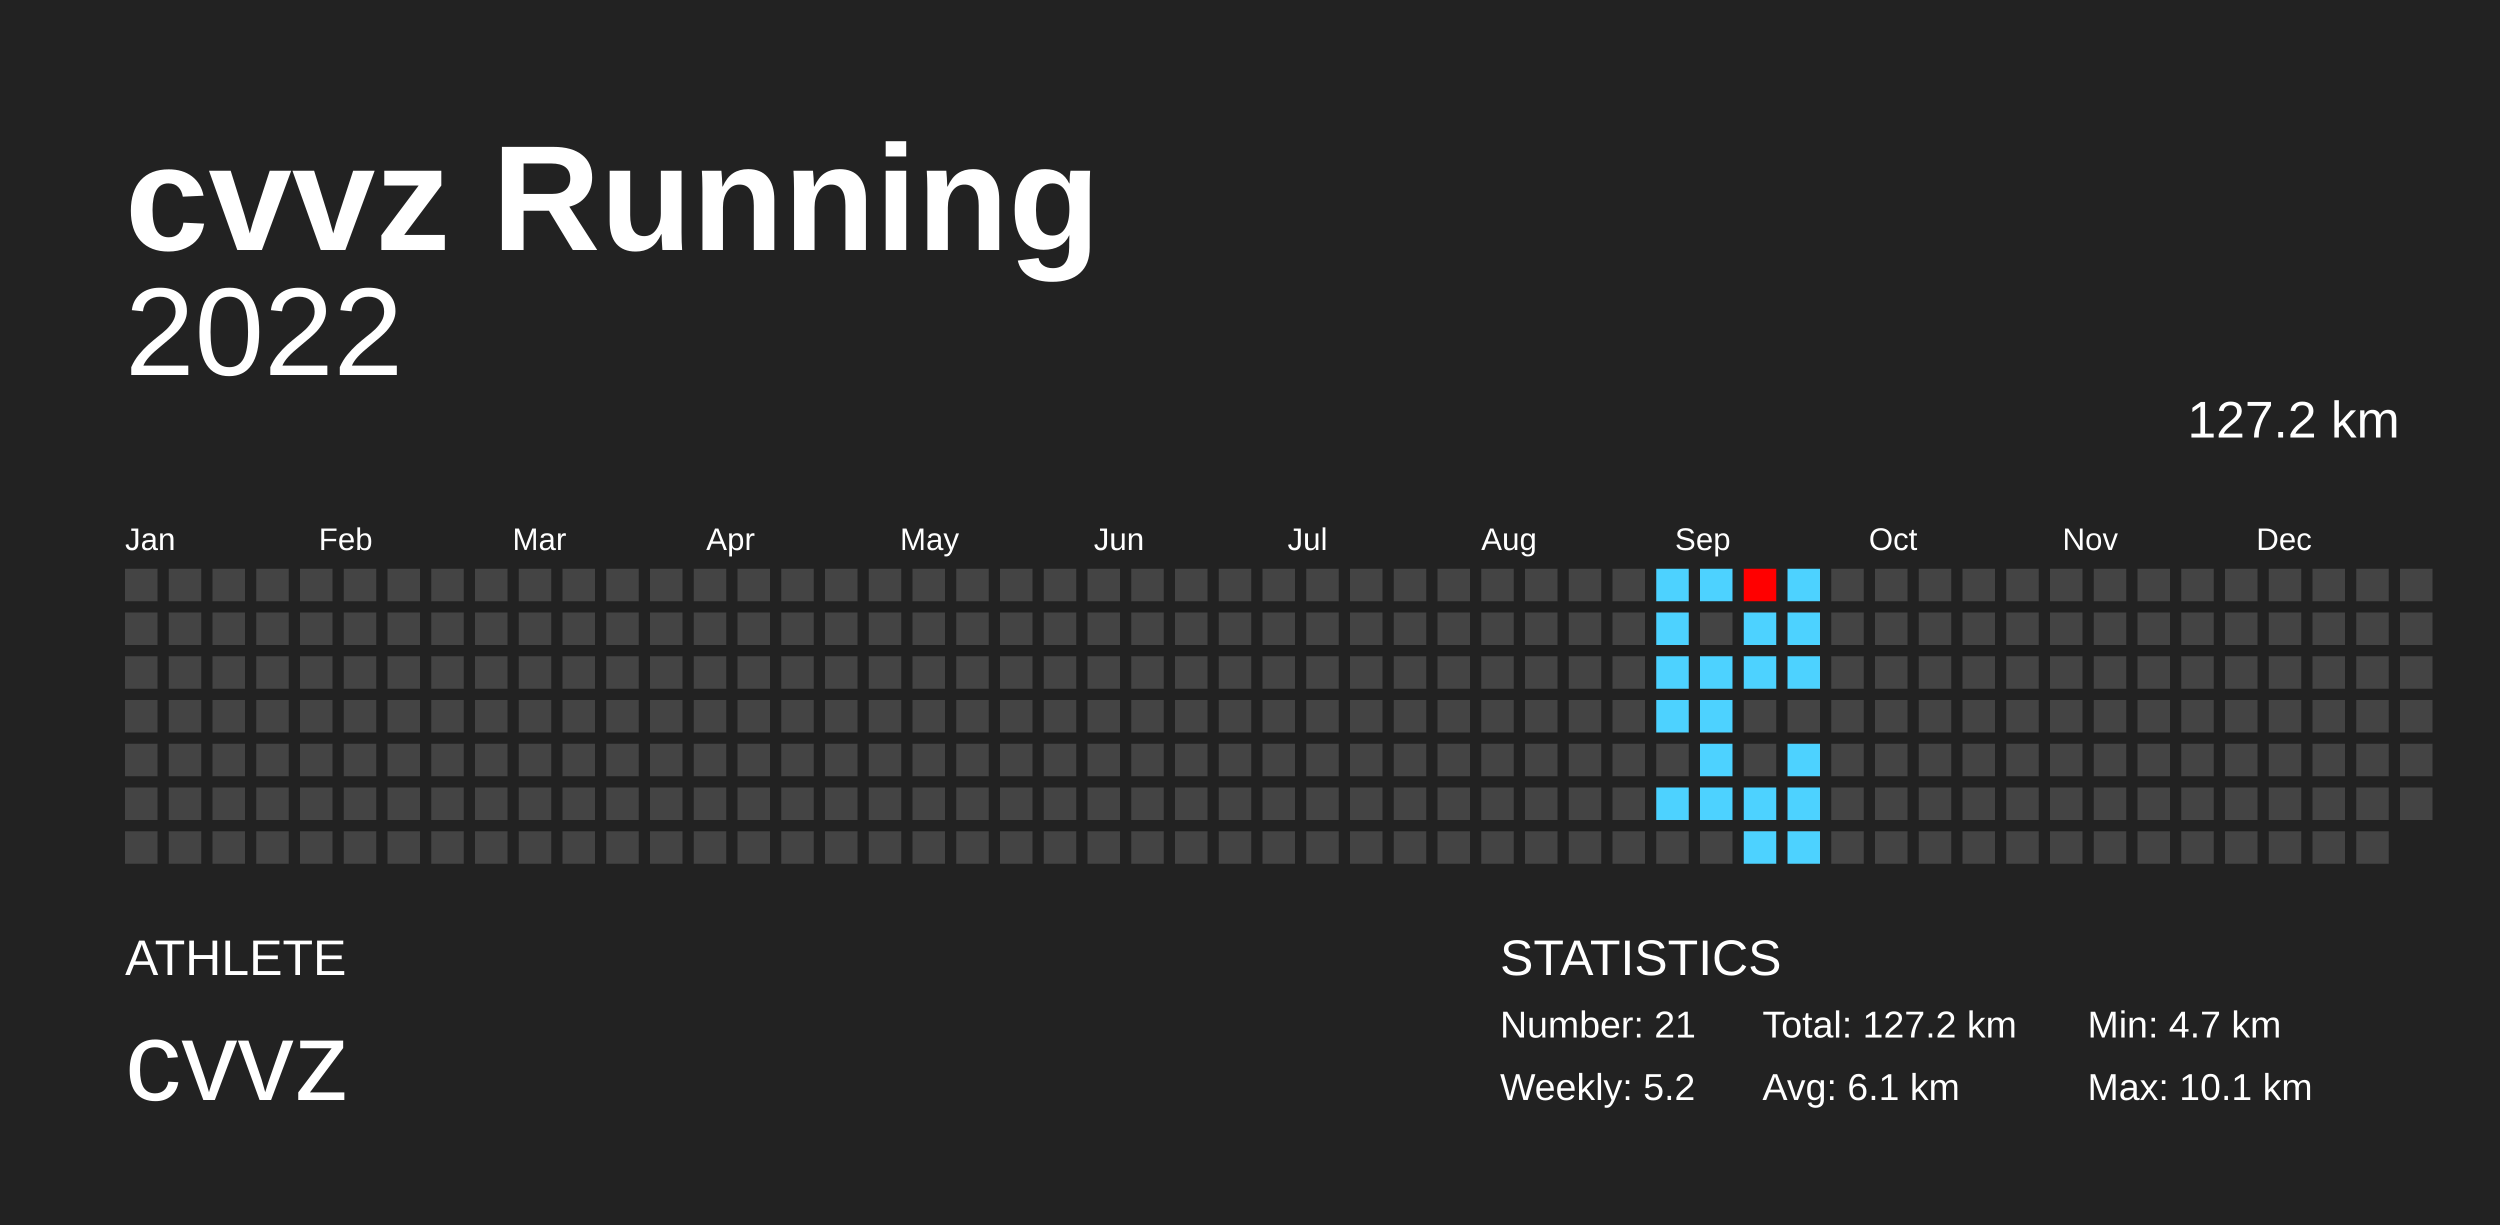
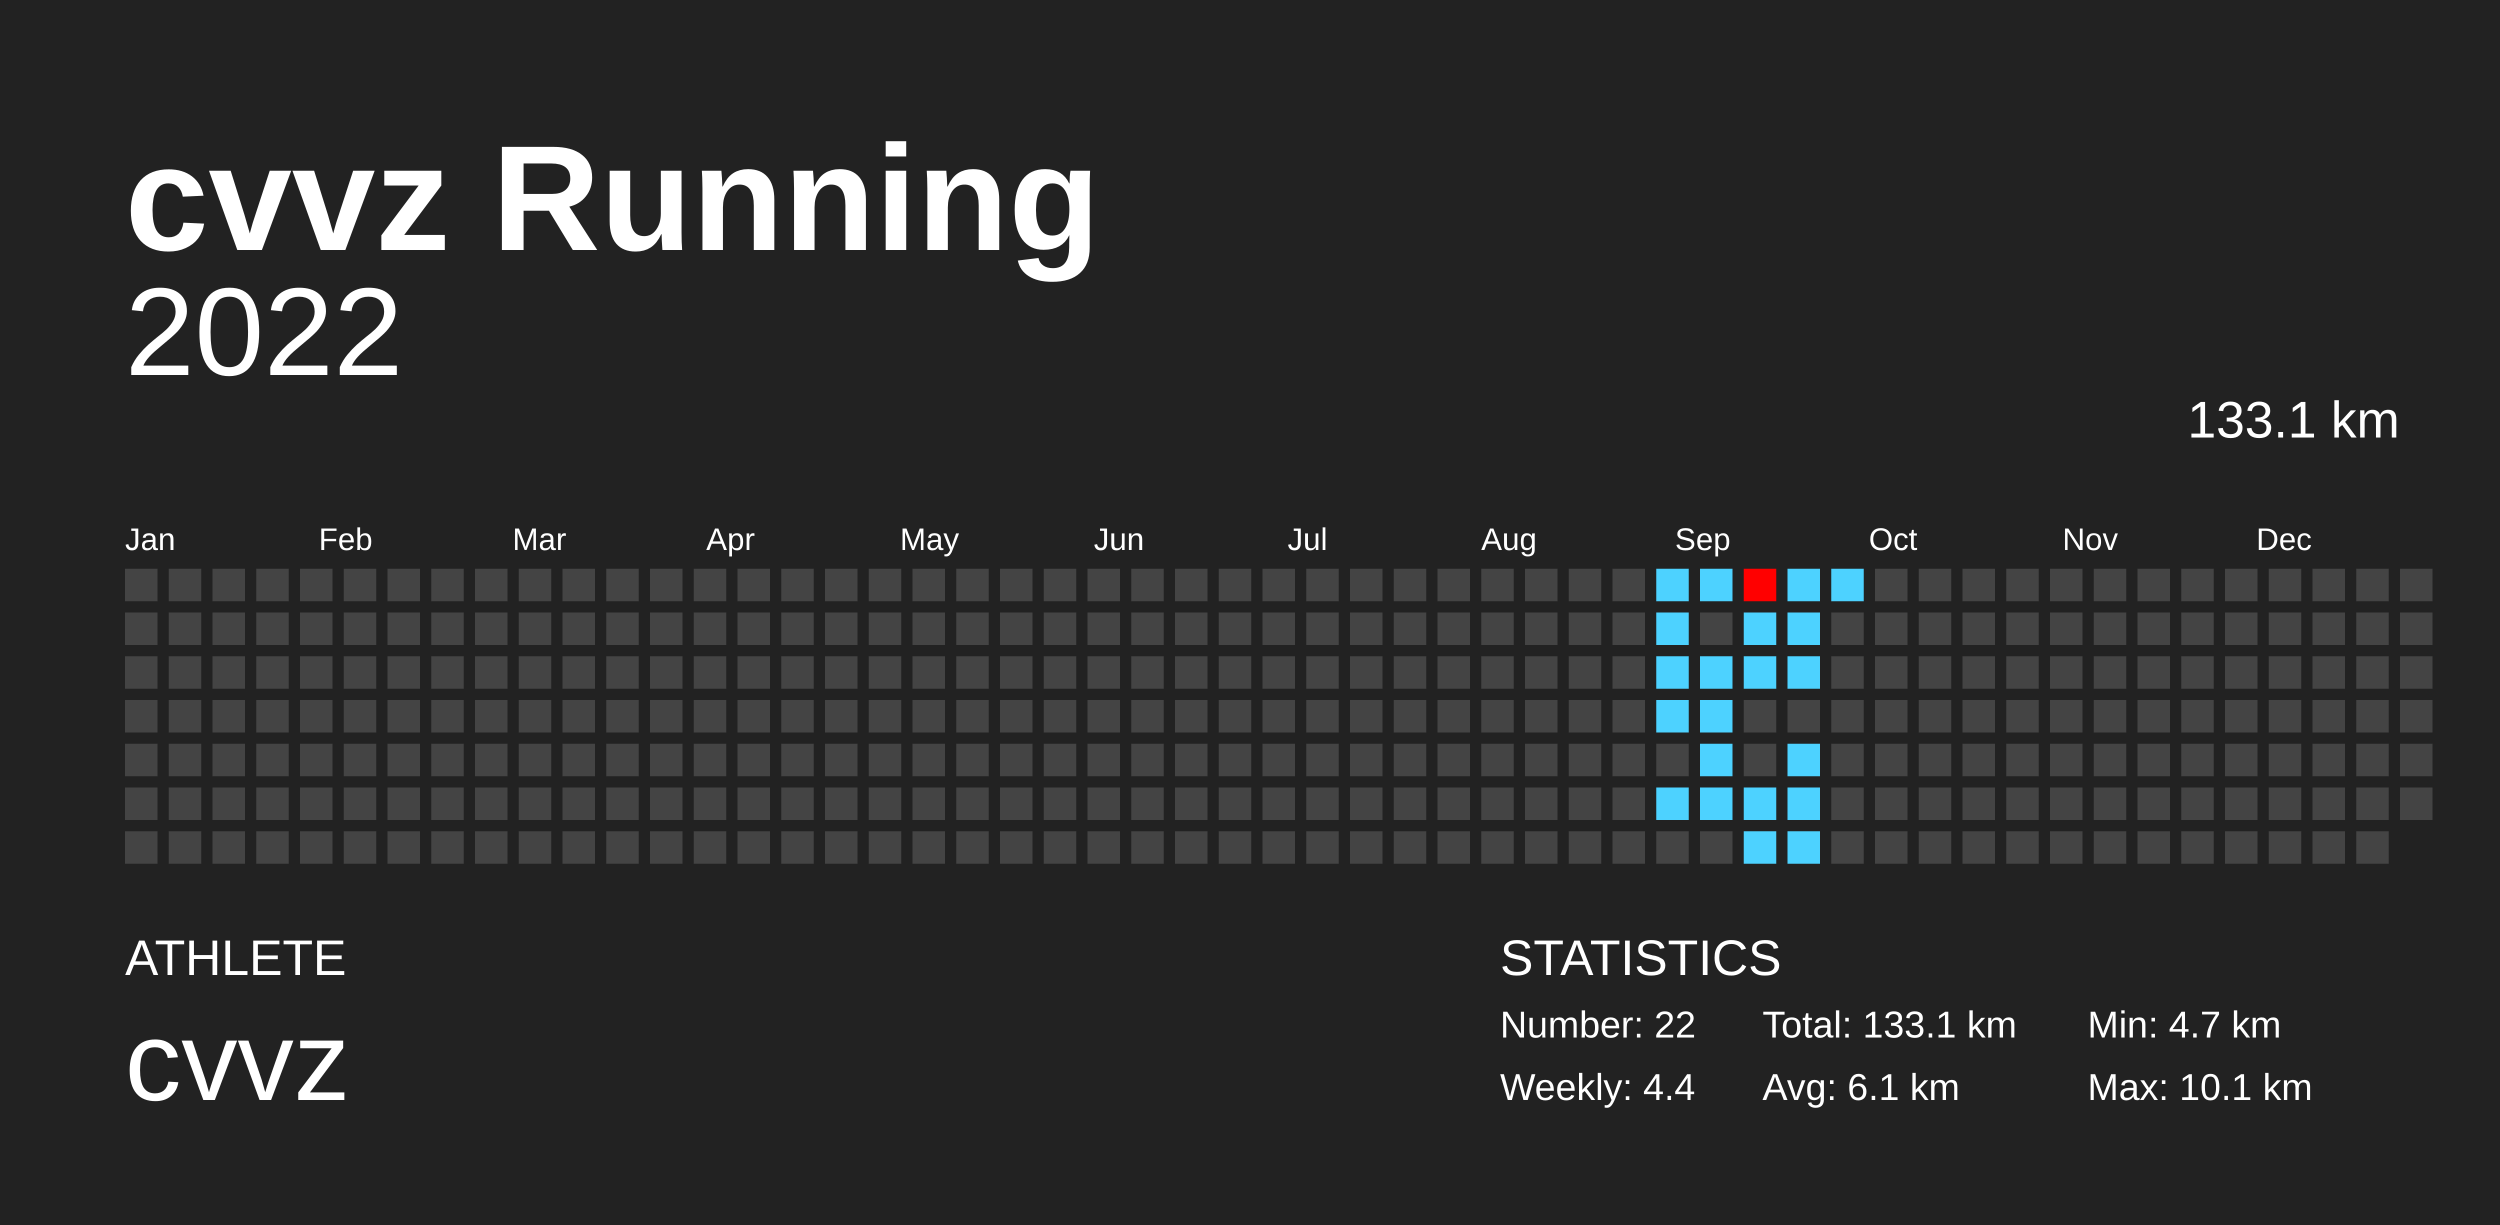
<svg xmlns="http://www.w3.org/2000/svg" baseProfile="full" height="98mm" version="1.1" viewBox="0,0,200,98" width="200mm">
  <defs />
  <rect fill="#222222" height="98" width="200" x="0" y="0" />
  <text fill="#FFFFFF" style="font-size:12px; font-family:Arial; font-weight:bold;" x="10" y="20">cvvz Running</text>
  <text fill="#FFFFFF" style="font-size:4px; font-family:Arial" x="10" y="78">ATHLETE</text>
  <text fill="#FFFFFF" style="font-size:9px; font-family:Arial" x="10" y="88">cvvz</text>
  <text fill="#FFFFFF" style="font-size:4px; font-family:Arial" x="120" y="78">STATISTICS</text>
-   <text fill="#FFFFFF" style="font-size:3px; font-family:Arial" x="120" y="83">Number: 21</text>
-   <text fill="#FFFFFF" style="font-size:3px; font-family:Arial" x="120" y="88">Weekly: 5.2</text>
-   <text fill="#FFFFFF" style="font-size:3px; font-family:Arial" x="141" y="83">Total: 127.2 km</text>
+   <text fill="#FFFFFF" style="font-size:3px; font-family:Arial" x="120" y="83">Number: 22</text>
+   <text fill="#FFFFFF" style="font-size:3px; font-family:Arial" x="120" y="88">Weekly: 4.4</text>
+   <text fill="#FFFFFF" style="font-size:3px; font-family:Arial" x="141" y="83">Total: 133.1 km</text>
  <text fill="#FFFFFF" style="font-size:3px; font-family:Arial" x="141" y="88">Avg: 6.1 km</text>
  <text fill="#FFFFFF" style="font-size:3px; font-family:Arial" x="167" y="83">Min: 4.7 km</text>
  <text fill="#FFFFFF" style="font-size:3px; font-family:Arial" x="167" y="88">Max: 10.1 km</text>
  <text alignment-baseline="hanging" fill="#FFFFFF" style="font-size:10.0px; font-family:Arial;" x="10" y="30">2022</text>
-   <text alignment-baseline="hanging" fill="#FFFFFF" style="font-size:4.125px; font-family:Arial;" x="175" y="35">127.2 km</text>
+   <text alignment-baseline="hanging" fill="#FFFFFF" style="font-size:4.125px; font-family:Arial;" x="175" y="35">133.1 km</text>
  <text fill="#FFFFFF" style="font-size:2.5px; font-family:Arial" x="10.0" y="44">Jan</text>
  <text fill="#FFFFFF" style="font-size:2.5px; font-family:Arial" x="25.5" y="44">Feb</text>
  <text fill="#FFFFFF" style="font-size:2.5px; font-family:Arial" x="41.0" y="44">Mar</text>
  <text fill="#FFFFFF" style="font-size:2.5px; font-family:Arial" x="56.5" y="44">Apr</text>
  <text fill="#FFFFFF" style="font-size:2.5px; font-family:Arial" x="72.0" y="44">May</text>
  <text fill="#FFFFFF" style="font-size:2.5px; font-family:Arial" x="87.5" y="44">Jun</text>
  <text fill="#FFFFFF" style="font-size:2.5px; font-family:Arial" x="103.0" y="44">Jul</text>
  <text fill="#FFFFFF" style="font-size:2.5px; font-family:Arial" x="118.5" y="44">Aug</text>
  <text fill="#FFFFFF" style="font-size:2.5px; font-family:Arial" x="134.0" y="44">Sep</text>
  <text fill="#FFFFFF" style="font-size:2.5px; font-family:Arial" x="149.5" y="44">Oct</text>
  <text fill="#FFFFFF" style="font-size:2.5px; font-family:Arial" x="165.0" y="44">Nov</text>
  <text fill="#FFFFFF" style="font-size:2.5px; font-family:Arial" x="180.5" y="44">Dec</text>
  <rect fill="#444444" height="2.6" width="2.6" x="10.0" y="45.5" />
  <rect fill="#444444" height="2.6" width="2.6" x="10.0" y="49.0" />
  <rect fill="#444444" height="2.6" width="2.6" x="10.0" y="52.5" />
  <rect fill="#444444" height="2.6" width="2.6" x="10.0" y="56.0" />
  <rect fill="#444444" height="2.6" width="2.6" x="10.0" y="59.5" />
  <rect fill="#444444" height="2.6" width="2.6" x="10.0" y="63.0" />
  <rect fill="#444444" height="2.6" width="2.6" x="10.0" y="66.5" />
  <rect fill="#444444" height="2.6" width="2.6" x="13.5" y="45.5" />
  <rect fill="#444444" height="2.6" width="2.6" x="13.5" y="49.0" />
  <rect fill="#444444" height="2.6" width="2.6" x="13.5" y="52.5" />
  <rect fill="#444444" height="2.6" width="2.6" x="13.5" y="56.0" />
  <rect fill="#444444" height="2.6" width="2.6" x="13.5" y="59.5" />
  <rect fill="#444444" height="2.6" width="2.6" x="13.5" y="63.0" />
  <rect fill="#444444" height="2.6" width="2.6" x="13.5" y="66.5" />
  <rect fill="#444444" height="2.6" width="2.6" x="17.0" y="45.5" />
  <rect fill="#444444" height="2.6" width="2.6" x="17.0" y="49.0" />
  <rect fill="#444444" height="2.6" width="2.6" x="17.0" y="52.5" />
  <rect fill="#444444" height="2.6" width="2.6" x="17.0" y="56.0" />
  <rect fill="#444444" height="2.6" width="2.6" x="17.0" y="59.5" />
  <rect fill="#444444" height="2.6" width="2.6" x="17.0" y="63.0" />
  <rect fill="#444444" height="2.6" width="2.6" x="17.0" y="66.5" />
  <rect fill="#444444" height="2.6" width="2.6" x="20.5" y="45.5" />
  <rect fill="#444444" height="2.6" width="2.6" x="20.5" y="49.0" />
  <rect fill="#444444" height="2.6" width="2.6" x="20.5" y="52.5" />
  <rect fill="#444444" height="2.6" width="2.6" x="20.5" y="56.0" />
  <rect fill="#444444" height="2.6" width="2.6" x="20.5" y="59.5" />
  <rect fill="#444444" height="2.6" width="2.6" x="20.5" y="63.0" />
  <rect fill="#444444" height="2.6" width="2.6" x="20.5" y="66.5" />
  <rect fill="#444444" height="2.6" width="2.6" x="24.0" y="45.5" />
  <rect fill="#444444" height="2.6" width="2.6" x="24.0" y="49.0" />
  <rect fill="#444444" height="2.6" width="2.6" x="24.0" y="52.5" />
  <rect fill="#444444" height="2.6" width="2.6" x="24.0" y="56.0" />
  <rect fill="#444444" height="2.6" width="2.6" x="24.0" y="59.5" />
  <rect fill="#444444" height="2.6" width="2.6" x="24.0" y="63.0" />
  <rect fill="#444444" height="2.6" width="2.6" x="24.0" y="66.5" />
  <rect fill="#444444" height="2.6" width="2.6" x="27.5" y="45.5" />
  <rect fill="#444444" height="2.6" width="2.6" x="27.5" y="49.0" />
  <rect fill="#444444" height="2.6" width="2.6" x="27.5" y="52.5" />
  <rect fill="#444444" height="2.6" width="2.6" x="27.5" y="56.0" />
  <rect fill="#444444" height="2.6" width="2.6" x="27.5" y="59.5" />
  <rect fill="#444444" height="2.6" width="2.6" x="27.5" y="63.0" />
  <rect fill="#444444" height="2.6" width="2.6" x="27.5" y="66.5" />
  <rect fill="#444444" height="2.6" width="2.6" x="31.0" y="45.5" />
  <rect fill="#444444" height="2.6" width="2.6" x="31.0" y="49.0" />
  <rect fill="#444444" height="2.6" width="2.6" x="31.0" y="52.5" />
  <rect fill="#444444" height="2.6" width="2.6" x="31.0" y="56.0" />
  <rect fill="#444444" height="2.6" width="2.6" x="31.0" y="59.5" />
  <rect fill="#444444" height="2.6" width="2.6" x="31.0" y="63.0" />
  <rect fill="#444444" height="2.6" width="2.6" x="31.0" y="66.5" />
  <rect fill="#444444" height="2.6" width="2.6" x="34.5" y="45.5" />
  <rect fill="#444444" height="2.6" width="2.6" x="34.5" y="49.0" />
  <rect fill="#444444" height="2.6" width="2.6" x="34.5" y="52.5" />
  <rect fill="#444444" height="2.6" width="2.6" x="34.5" y="56.0" />
  <rect fill="#444444" height="2.6" width="2.6" x="34.5" y="59.5" />
  <rect fill="#444444" height="2.6" width="2.6" x="34.5" y="63.0" />
  <rect fill="#444444" height="2.6" width="2.6" x="34.5" y="66.5" />
  <rect fill="#444444" height="2.6" width="2.6" x="38.0" y="45.5" />
  <rect fill="#444444" height="2.6" width="2.6" x="38.0" y="49.0" />
  <rect fill="#444444" height="2.6" width="2.6" x="38.0" y="52.5" />
  <rect fill="#444444" height="2.6" width="2.6" x="38.0" y="56.0" />
  <rect fill="#444444" height="2.6" width="2.6" x="38.0" y="59.5" />
  <rect fill="#444444" height="2.6" width="2.6" x="38.0" y="63.0" />
  <rect fill="#444444" height="2.6" width="2.6" x="38.0" y="66.5" />
  <rect fill="#444444" height="2.6" width="2.6" x="41.5" y="45.5" />
  <rect fill="#444444" height="2.6" width="2.6" x="41.5" y="49.0" />
  <rect fill="#444444" height="2.6" width="2.6" x="41.5" y="52.5" />
  <rect fill="#444444" height="2.6" width="2.6" x="41.5" y="56.0" />
  <rect fill="#444444" height="2.6" width="2.6" x="41.5" y="59.5" />
  <rect fill="#444444" height="2.6" width="2.6" x="41.5" y="63.0" />
  <rect fill="#444444" height="2.6" width="2.6" x="41.5" y="66.5" />
  <rect fill="#444444" height="2.6" width="2.6" x="45.0" y="45.5" />
  <rect fill="#444444" height="2.6" width="2.6" x="45.0" y="49.0" />
  <rect fill="#444444" height="2.6" width="2.6" x="45.0" y="52.5" />
  <rect fill="#444444" height="2.6" width="2.6" x="45.0" y="56.0" />
  <rect fill="#444444" height="2.6" width="2.6" x="45.0" y="59.5" />
  <rect fill="#444444" height="2.6" width="2.6" x="45.0" y="63.0" />
  <rect fill="#444444" height="2.6" width="2.6" x="45.0" y="66.5" />
  <rect fill="#444444" height="2.6" width="2.6" x="48.5" y="45.5" />
  <rect fill="#444444" height="2.6" width="2.6" x="48.5" y="49.0" />
  <rect fill="#444444" height="2.6" width="2.6" x="48.5" y="52.5" />
  <rect fill="#444444" height="2.6" width="2.6" x="48.5" y="56.0" />
  <rect fill="#444444" height="2.6" width="2.6" x="48.5" y="59.5" />
  <rect fill="#444444" height="2.6" width="2.6" x="48.5" y="63.0" />
  <rect fill="#444444" height="2.6" width="2.6" x="48.5" y="66.5" />
  <rect fill="#444444" height="2.6" width="2.6" x="52.0" y="45.5" />
  <rect fill="#444444" height="2.6" width="2.6" x="52.0" y="49.0" />
  <rect fill="#444444" height="2.6" width="2.6" x="52.0" y="52.5" />
  <rect fill="#444444" height="2.6" width="2.6" x="52.0" y="56.0" />
  <rect fill="#444444" height="2.6" width="2.6" x="52.0" y="59.5" />
  <rect fill="#444444" height="2.6" width="2.6" x="52.0" y="63.0" />
  <rect fill="#444444" height="2.6" width="2.6" x="52.0" y="66.5" />
  <rect fill="#444444" height="2.6" width="2.6" x="55.5" y="45.5" />
  <rect fill="#444444" height="2.6" width="2.6" x="55.5" y="49.0" />
  <rect fill="#444444" height="2.6" width="2.6" x="55.5" y="52.5" />
  <rect fill="#444444" height="2.6" width="2.6" x="55.5" y="56.0" />
  <rect fill="#444444" height="2.6" width="2.6" x="55.5" y="59.5" />
  <rect fill="#444444" height="2.6" width="2.6" x="55.5" y="63.0" />
  <rect fill="#444444" height="2.6" width="2.6" x="55.5" y="66.5" />
  <rect fill="#444444" height="2.6" width="2.6" x="59.0" y="45.5" />
  <rect fill="#444444" height="2.6" width="2.6" x="59.0" y="49.0" />
  <rect fill="#444444" height="2.6" width="2.6" x="59.0" y="52.5" />
  <rect fill="#444444" height="2.6" width="2.6" x="59.0" y="56.0" />
  <rect fill="#444444" height="2.6" width="2.6" x="59.0" y="59.5" />
  <rect fill="#444444" height="2.6" width="2.6" x="59.0" y="63.0" />
  <rect fill="#444444" height="2.6" width="2.6" x="59.0" y="66.5" />
  <rect fill="#444444" height="2.6" width="2.6" x="62.5" y="45.5" />
  <rect fill="#444444" height="2.6" width="2.6" x="62.5" y="49.0" />
  <rect fill="#444444" height="2.6" width="2.6" x="62.5" y="52.5" />
  <rect fill="#444444" height="2.6" width="2.6" x="62.5" y="56.0" />
  <rect fill="#444444" height="2.6" width="2.6" x="62.5" y="59.5" />
  <rect fill="#444444" height="2.6" width="2.6" x="62.5" y="63.0" />
  <rect fill="#444444" height="2.6" width="2.6" x="62.5" y="66.5" />
  <rect fill="#444444" height="2.6" width="2.6" x="66.0" y="45.5" />
  <rect fill="#444444" height="2.6" width="2.6" x="66.0" y="49.0" />
  <rect fill="#444444" height="2.6" width="2.6" x="66.0" y="52.5" />
  <rect fill="#444444" height="2.6" width="2.6" x="66.0" y="56.0" />
  <rect fill="#444444" height="2.6" width="2.6" x="66.0" y="59.5" />
  <rect fill="#444444" height="2.6" width="2.6" x="66.0" y="63.0" />
  <rect fill="#444444" height="2.6" width="2.6" x="66.0" y="66.5" />
  <rect fill="#444444" height="2.6" width="2.6" x="69.5" y="45.5" />
  <rect fill="#444444" height="2.6" width="2.6" x="69.5" y="49.0" />
  <rect fill="#444444" height="2.6" width="2.6" x="69.5" y="52.5" />
  <rect fill="#444444" height="2.6" width="2.6" x="69.5" y="56.0" />
  <rect fill="#444444" height="2.6" width="2.6" x="69.5" y="59.5" />
  <rect fill="#444444" height="2.6" width="2.6" x="69.5" y="63.0" />
  <rect fill="#444444" height="2.6" width="2.6" x="69.5" y="66.5" />
  <rect fill="#444444" height="2.6" width="2.6" x="73.0" y="45.5" />
  <rect fill="#444444" height="2.6" width="2.6" x="73.0" y="49.0" />
  <rect fill="#444444" height="2.6" width="2.6" x="73.0" y="52.5" />
  <rect fill="#444444" height="2.6" width="2.6" x="73.0" y="56.0" />
  <rect fill="#444444" height="2.6" width="2.6" x="73.0" y="59.5" />
  <rect fill="#444444" height="2.6" width="2.6" x="73.0" y="63.0" />
  <rect fill="#444444" height="2.6" width="2.6" x="73.0" y="66.5" />
  <rect fill="#444444" height="2.6" width="2.6" x="76.5" y="45.5" />
  <rect fill="#444444" height="2.6" width="2.6" x="76.5" y="49.0" />
  <rect fill="#444444" height="2.6" width="2.6" x="76.5" y="52.5" />
  <rect fill="#444444" height="2.6" width="2.6" x="76.5" y="56.0" />
  <rect fill="#444444" height="2.6" width="2.6" x="76.5" y="59.5" />
  <rect fill="#444444" height="2.6" width="2.6" x="76.5" y="63.0" />
  <rect fill="#444444" height="2.6" width="2.6" x="76.5" y="66.5" />
  <rect fill="#444444" height="2.6" width="2.6" x="80.0" y="45.5" />
  <rect fill="#444444" height="2.6" width="2.6" x="80.0" y="49.0" />
  <rect fill="#444444" height="2.6" width="2.6" x="80.0" y="52.5" />
  <rect fill="#444444" height="2.6" width="2.6" x="80.0" y="56.0" />
  <rect fill="#444444" height="2.6" width="2.6" x="80.0" y="59.5" />
  <rect fill="#444444" height="2.6" width="2.6" x="80.0" y="63.0" />
  <rect fill="#444444" height="2.6" width="2.6" x="80.0" y="66.5" />
  <rect fill="#444444" height="2.6" width="2.6" x="83.5" y="45.5" />
  <rect fill="#444444" height="2.6" width="2.6" x="83.5" y="49.0" />
  <rect fill="#444444" height="2.6" width="2.6" x="83.5" y="52.5" />
  <rect fill="#444444" height="2.6" width="2.6" x="83.5" y="56.0" />
  <rect fill="#444444" height="2.6" width="2.6" x="83.5" y="59.5" />
  <rect fill="#444444" height="2.6" width="2.6" x="83.5" y="63.0" />
  <rect fill="#444444" height="2.6" width="2.6" x="83.5" y="66.5" />
  <rect fill="#444444" height="2.6" width="2.6" x="87.0" y="45.5" />
  <rect fill="#444444" height="2.6" width="2.6" x="87.0" y="49.0" />
  <rect fill="#444444" height="2.6" width="2.6" x="87.0" y="52.5" />
  <rect fill="#444444" height="2.6" width="2.6" x="87.0" y="56.0" />
  <rect fill="#444444" height="2.6" width="2.6" x="87.0" y="59.5" />
  <rect fill="#444444" height="2.6" width="2.6" x="87.0" y="63.0" />
  <rect fill="#444444" height="2.6" width="2.6" x="87.0" y="66.5" />
  <rect fill="#444444" height="2.6" width="2.6" x="90.5" y="45.5" />
  <rect fill="#444444" height="2.6" width="2.6" x="90.5" y="49.0" />
  <rect fill="#444444" height="2.6" width="2.6" x="90.5" y="52.5" />
  <rect fill="#444444" height="2.6" width="2.6" x="90.5" y="56.0" />
  <rect fill="#444444" height="2.6" width="2.6" x="90.5" y="59.5" />
  <rect fill="#444444" height="2.6" width="2.6" x="90.5" y="63.0" />
  <rect fill="#444444" height="2.6" width="2.6" x="90.5" y="66.5" />
  <rect fill="#444444" height="2.6" width="2.6" x="94.0" y="45.5" />
  <rect fill="#444444" height="2.6" width="2.6" x="94.0" y="49.0" />
  <rect fill="#444444" height="2.6" width="2.6" x="94.0" y="52.5" />
  <rect fill="#444444" height="2.6" width="2.6" x="94.0" y="56.0" />
  <rect fill="#444444" height="2.6" width="2.6" x="94.0" y="59.5" />
  <rect fill="#444444" height="2.6" width="2.6" x="94.0" y="63.0" />
  <rect fill="#444444" height="2.6" width="2.6" x="94.0" y="66.5" />
  <rect fill="#444444" height="2.6" width="2.6" x="97.5" y="45.5" />
  <rect fill="#444444" height="2.6" width="2.6" x="97.5" y="49.0" />
  <rect fill="#444444" height="2.6" width="2.6" x="97.5" y="52.5" />
  <rect fill="#444444" height="2.6" width="2.6" x="97.5" y="56.0" />
  <rect fill="#444444" height="2.6" width="2.6" x="97.5" y="59.5" />
  <rect fill="#444444" height="2.6" width="2.6" x="97.5" y="63.0" />
  <rect fill="#444444" height="2.6" width="2.6" x="97.5" y="66.5" />
  <rect fill="#444444" height="2.6" width="2.6" x="101.0" y="45.5" />
  <rect fill="#444444" height="2.6" width="2.6" x="101.0" y="49.0" />
  <rect fill="#444444" height="2.6" width="2.6" x="101.0" y="52.5" />
  <rect fill="#444444" height="2.6" width="2.6" x="101.0" y="56.0" />
  <rect fill="#444444" height="2.6" width="2.6" x="101.0" y="59.5" />
  <rect fill="#444444" height="2.6" width="2.6" x="101.0" y="63.0" />
  <rect fill="#444444" height="2.6" width="2.6" x="101.0" y="66.5" />
  <rect fill="#444444" height="2.6" width="2.6" x="104.5" y="45.5" />
  <rect fill="#444444" height="2.6" width="2.6" x="104.5" y="49.0" />
  <rect fill="#444444" height="2.6" width="2.6" x="104.5" y="52.5" />
  <rect fill="#444444" height="2.6" width="2.6" x="104.5" y="56.0" />
  <rect fill="#444444" height="2.6" width="2.6" x="104.5" y="59.5" />
  <rect fill="#444444" height="2.6" width="2.6" x="104.5" y="63.0" />
  <rect fill="#444444" height="2.6" width="2.6" x="104.5" y="66.5" />
  <rect fill="#444444" height="2.6" width="2.6" x="108.0" y="45.5" />
  <rect fill="#444444" height="2.6" width="2.6" x="108.0" y="49.0" />
  <rect fill="#444444" height="2.6" width="2.6" x="108.0" y="52.5" />
  <rect fill="#444444" height="2.6" width="2.6" x="108.0" y="56.0" />
  <rect fill="#444444" height="2.6" width="2.6" x="108.0" y="59.5" />
  <rect fill="#444444" height="2.6" width="2.6" x="108.0" y="63.0" />
  <rect fill="#444444" height="2.6" width="2.6" x="108.0" y="66.5" />
  <rect fill="#444444" height="2.6" width="2.6" x="111.5" y="45.5" />
  <rect fill="#444444" height="2.6" width="2.6" x="111.5" y="49.0" />
  <rect fill="#444444" height="2.6" width="2.6" x="111.5" y="52.5" />
  <rect fill="#444444" height="2.6" width="2.6" x="111.5" y="56.0" />
  <rect fill="#444444" height="2.6" width="2.6" x="111.5" y="59.5" />
  <rect fill="#444444" height="2.6" width="2.6" x="111.5" y="63.0" />
  <rect fill="#444444" height="2.6" width="2.6" x="111.5" y="66.5" />
  <rect fill="#444444" height="2.6" width="2.6" x="115.0" y="45.5" />
  <rect fill="#444444" height="2.6" width="2.6" x="115.0" y="49.0" />
  <rect fill="#444444" height="2.6" width="2.6" x="115.0" y="52.5" />
  <rect fill="#444444" height="2.6" width="2.6" x="115.0" y="56.0" />
  <rect fill="#444444" height="2.6" width="2.6" x="115.0" y="59.5" />
  <rect fill="#444444" height="2.6" width="2.6" x="115.0" y="63.0" />
  <rect fill="#444444" height="2.6" width="2.6" x="115.0" y="66.5" />
  <rect fill="#444444" height="2.6" width="2.6" x="118.5" y="45.5" />
  <rect fill="#444444" height="2.6" width="2.6" x="118.5" y="49.0" />
  <rect fill="#444444" height="2.6" width="2.6" x="118.5" y="52.5" />
  <rect fill="#444444" height="2.6" width="2.6" x="118.5" y="56.0" />
  <rect fill="#444444" height="2.6" width="2.6" x="118.5" y="59.5" />
  <rect fill="#444444" height="2.6" width="2.6" x="118.5" y="63.0" />
  <rect fill="#444444" height="2.6" width="2.6" x="118.5" y="66.5" />
  <rect fill="#444444" height="2.6" width="2.6" x="122.0" y="45.5" />
  <rect fill="#444444" height="2.6" width="2.6" x="122.0" y="49.0" />
  <rect fill="#444444" height="2.6" width="2.6" x="122.0" y="52.5" />
  <rect fill="#444444" height="2.6" width="2.6" x="122.0" y="56.0" />
  <rect fill="#444444" height="2.6" width="2.6" x="122.0" y="59.5" />
  <rect fill="#444444" height="2.6" width="2.6" x="122.0" y="63.0" />
  <rect fill="#444444" height="2.6" width="2.6" x="122.0" y="66.5" />
  <rect fill="#444444" height="2.6" width="2.6" x="125.5" y="45.5" />
  <rect fill="#444444" height="2.6" width="2.6" x="125.5" y="49.0" />
  <rect fill="#444444" height="2.6" width="2.6" x="125.5" y="52.5" />
  <rect fill="#444444" height="2.6" width="2.6" x="125.5" y="56.0" />
  <rect fill="#444444" height="2.6" width="2.6" x="125.5" y="59.5" />
  <rect fill="#444444" height="2.6" width="2.6" x="125.5" y="63.0" />
  <rect fill="#444444" height="2.6" width="2.6" x="125.5" y="66.5" />
  <rect fill="#444444" height="2.6" width="2.6" x="129.0" y="45.5" />
  <rect fill="#444444" height="2.6" width="2.6" x="129.0" y="49.0" />
  <rect fill="#444444" height="2.6" width="2.6" x="129.0" y="52.5" />
  <rect fill="#444444" height="2.6" width="2.6" x="129.0" y="56.0" />
  <rect fill="#444444" height="2.6" width="2.6" x="129.0" y="59.5" />
  <rect fill="#444444" height="2.6" width="2.6" x="129.0" y="63.0" />
  <rect fill="#444444" height="2.6" width="2.6" x="129.0" y="66.5" />
  <rect fill="#4dd2ff" height="2.6" width="2.6" x="132.5" y="45.5" />
  <rect fill="#4dd2ff" height="2.6" width="2.6" x="132.5" y="49.0" />
  <rect fill="#4dd2ff" height="2.6" width="2.6" x="132.5" y="52.5" />
  <rect fill="#4dd2ff" height="2.6" width="2.6" x="132.5" y="56.0" />
  <rect fill="#444444" height="2.6" width="2.6" x="132.5" y="59.5" />
  <rect fill="#4dd2ff" height="2.6" width="2.6" x="132.5" y="63.0" />
  <rect fill="#444444" height="2.6" width="2.6" x="132.5" y="66.5" />
  <rect fill="#4dd2ff" height="2.6" width="2.6" x="136.0" y="45.5" />
  <rect fill="#444444" height="2.6" width="2.6" x="136.0" y="49.0" />
  <rect fill="#4dd2ff" height="2.6" width="2.6" x="136.0" y="52.5" />
  <rect fill="#4dd2ff" height="2.6" width="2.6" x="136.0" y="56.0" />
  <rect fill="#4dd2ff" height="2.6" width="2.6" x="136.0" y="59.5" />
  <rect fill="#4dd2ff" height="2.6" width="2.6" x="136.0" y="63.0" />
  <rect fill="#444444" height="2.6" width="2.6" x="136.0" y="66.5" />
  <rect fill="#ff0000" height="2.6" width="2.6" x="139.5" y="45.5" />
  <rect fill="#4dd2ff" height="2.6" width="2.6" x="139.5" y="49.0" />
  <rect fill="#4dd2ff" height="2.6" width="2.6" x="139.5" y="52.5" />
  <rect fill="#444444" height="2.6" width="2.6" x="139.5" y="56.0" />
  <rect fill="#444444" height="2.6" width="2.6" x="139.5" y="59.5" />
  <rect fill="#4dd2ff" height="2.6" width="2.6" x="139.5" y="63.0" />
  <rect fill="#4dd2ff" height="2.6" width="2.6" x="139.5" y="66.5" />
  <rect fill="#4dd2ff" height="2.6" width="2.6" x="143.0" y="45.5" />
  <rect fill="#4dd2ff" height="2.6" width="2.6" x="143.0" y="49.0" />
  <rect fill="#4dd2ff" height="2.6" width="2.6" x="143.0" y="52.5" />
  <rect fill="#444444" height="2.6" width="2.6" x="143.0" y="56.0" />
  <rect fill="#4dd2ff" height="2.6" width="2.6" x="143.0" y="59.5" />
  <rect fill="#4dd2ff" height="2.6" width="2.6" x="143.0" y="63.0" />
  <rect fill="#4dd2ff" height="2.6" width="2.6" x="143.0" y="66.5" />
-   <rect fill="#444444" height="2.6" width="2.6" x="146.5" y="45.5" />
+   <rect fill="#4dd2ff" height="2.6" width="2.6" x="146.5" y="45.5" />
  <rect fill="#444444" height="2.6" width="2.6" x="146.5" y="49.0" />
  <rect fill="#444444" height="2.6" width="2.6" x="146.5" y="52.5" />
  <rect fill="#444444" height="2.6" width="2.6" x="146.5" y="56.0" />
  <rect fill="#444444" height="2.6" width="2.6" x="146.5" y="59.5" />
  <rect fill="#444444" height="2.6" width="2.6" x="146.5" y="63.0" />
  <rect fill="#444444" height="2.6" width="2.6" x="146.5" y="66.5" />
  <rect fill="#444444" height="2.6" width="2.6" x="150.0" y="45.5" />
  <rect fill="#444444" height="2.6" width="2.6" x="150.0" y="49.0" />
  <rect fill="#444444" height="2.6" width="2.6" x="150.0" y="52.5" />
  <rect fill="#444444" height="2.6" width="2.6" x="150.0" y="56.0" />
  <rect fill="#444444" height="2.6" width="2.6" x="150.0" y="59.5" />
  <rect fill="#444444" height="2.6" width="2.6" x="150.0" y="63.0" />
  <rect fill="#444444" height="2.6" width="2.6" x="150.0" y="66.5" />
  <rect fill="#444444" height="2.6" width="2.6" x="153.5" y="45.5" />
  <rect fill="#444444" height="2.6" width="2.6" x="153.5" y="49.0" />
  <rect fill="#444444" height="2.6" width="2.6" x="153.5" y="52.5" />
  <rect fill="#444444" height="2.6" width="2.6" x="153.5" y="56.0" />
  <rect fill="#444444" height="2.6" width="2.6" x="153.5" y="59.5" />
  <rect fill="#444444" height="2.6" width="2.6" x="153.5" y="63.0" />
  <rect fill="#444444" height="2.6" width="2.6" x="153.5" y="66.5" />
  <rect fill="#444444" height="2.6" width="2.6" x="157.0" y="45.5" />
  <rect fill="#444444" height="2.6" width="2.6" x="157.0" y="49.0" />
  <rect fill="#444444" height="2.6" width="2.6" x="157.0" y="52.5" />
  <rect fill="#444444" height="2.6" width="2.6" x="157.0" y="56.0" />
  <rect fill="#444444" height="2.6" width="2.6" x="157.0" y="59.5" />
  <rect fill="#444444" height="2.6" width="2.6" x="157.0" y="63.0" />
  <rect fill="#444444" height="2.6" width="2.6" x="157.0" y="66.5" />
  <rect fill="#444444" height="2.6" width="2.6" x="160.5" y="45.5" />
  <rect fill="#444444" height="2.6" width="2.6" x="160.5" y="49.0" />
  <rect fill="#444444" height="2.6" width="2.6" x="160.5" y="52.5" />
  <rect fill="#444444" height="2.6" width="2.6" x="160.5" y="56.0" />
  <rect fill="#444444" height="2.6" width="2.6" x="160.5" y="59.5" />
  <rect fill="#444444" height="2.6" width="2.6" x="160.5" y="63.0" />
  <rect fill="#444444" height="2.6" width="2.6" x="160.5" y="66.5" />
  <rect fill="#444444" height="2.6" width="2.6" x="164.0" y="45.5" />
  <rect fill="#444444" height="2.6" width="2.6" x="164.0" y="49.0" />
  <rect fill="#444444" height="2.6" width="2.6" x="164.0" y="52.5" />
  <rect fill="#444444" height="2.6" width="2.6" x="164.0" y="56.0" />
  <rect fill="#444444" height="2.6" width="2.6" x="164.0" y="59.5" />
  <rect fill="#444444" height="2.6" width="2.6" x="164.0" y="63.0" />
  <rect fill="#444444" height="2.6" width="2.6" x="164.0" y="66.5" />
  <rect fill="#444444" height="2.6" width="2.6" x="167.5" y="45.5" />
  <rect fill="#444444" height="2.6" width="2.6" x="167.5" y="49.0" />
  <rect fill="#444444" height="2.6" width="2.6" x="167.5" y="52.5" />
  <rect fill="#444444" height="2.6" width="2.6" x="167.5" y="56.0" />
  <rect fill="#444444" height="2.6" width="2.6" x="167.5" y="59.5" />
  <rect fill="#444444" height="2.6" width="2.6" x="167.5" y="63.0" />
  <rect fill="#444444" height="2.6" width="2.6" x="167.5" y="66.5" />
  <rect fill="#444444" height="2.6" width="2.6" x="171.0" y="45.5" />
  <rect fill="#444444" height="2.6" width="2.6" x="171.0" y="49.0" />
  <rect fill="#444444" height="2.6" width="2.6" x="171.0" y="52.5" />
  <rect fill="#444444" height="2.6" width="2.6" x="171.0" y="56.0" />
  <rect fill="#444444" height="2.6" width="2.6" x="171.0" y="59.5" />
  <rect fill="#444444" height="2.6" width="2.6" x="171.0" y="63.0" />
  <rect fill="#444444" height="2.6" width="2.6" x="171.0" y="66.5" />
  <rect fill="#444444" height="2.6" width="2.6" x="174.5" y="45.5" />
  <rect fill="#444444" height="2.6" width="2.6" x="174.5" y="49.0" />
  <rect fill="#444444" height="2.6" width="2.6" x="174.5" y="52.5" />
  <rect fill="#444444" height="2.6" width="2.6" x="174.5" y="56.0" />
  <rect fill="#444444" height="2.6" width="2.6" x="174.5" y="59.5" />
  <rect fill="#444444" height="2.6" width="2.6" x="174.5" y="63.0" />
  <rect fill="#444444" height="2.6" width="2.6" x="174.5" y="66.5" />
  <rect fill="#444444" height="2.6" width="2.6" x="178.0" y="45.5" />
  <rect fill="#444444" height="2.6" width="2.6" x="178.0" y="49.0" />
  <rect fill="#444444" height="2.6" width="2.6" x="178.0" y="52.5" />
  <rect fill="#444444" height="2.6" width="2.6" x="178.0" y="56.0" />
  <rect fill="#444444" height="2.6" width="2.6" x="178.0" y="59.5" />
  <rect fill="#444444" height="2.6" width="2.6" x="178.0" y="63.0" />
  <rect fill="#444444" height="2.6" width="2.6" x="178.0" y="66.5" />
  <rect fill="#444444" height="2.6" width="2.6" x="181.5" y="45.5" />
  <rect fill="#444444" height="2.6" width="2.6" x="181.5" y="49.0" />
  <rect fill="#444444" height="2.6" width="2.6" x="181.5" y="52.5" />
  <rect fill="#444444" height="2.6" width="2.6" x="181.5" y="56.0" />
  <rect fill="#444444" height="2.6" width="2.6" x="181.5" y="59.5" />
  <rect fill="#444444" height="2.6" width="2.6" x="181.5" y="63.0" />
  <rect fill="#444444" height="2.6" width="2.6" x="181.5" y="66.5" />
  <rect fill="#444444" height="2.6" width="2.6" x="185.0" y="45.5" />
  <rect fill="#444444" height="2.6" width="2.6" x="185.0" y="49.0" />
  <rect fill="#444444" height="2.6" width="2.6" x="185.0" y="52.5" />
  <rect fill="#444444" height="2.6" width="2.6" x="185.0" y="56.0" />
  <rect fill="#444444" height="2.6" width="2.6" x="185.0" y="59.5" />
  <rect fill="#444444" height="2.6" width="2.6" x="185.0" y="63.0" />
  <rect fill="#444444" height="2.6" width="2.6" x="185.0" y="66.5" />
  <rect fill="#444444" height="2.6" width="2.6" x="188.5" y="45.5" />
  <rect fill="#444444" height="2.6" width="2.6" x="188.5" y="49.0" />
  <rect fill="#444444" height="2.6" width="2.6" x="188.5" y="52.5" />
  <rect fill="#444444" height="2.6" width="2.6" x="188.5" y="56.0" />
  <rect fill="#444444" height="2.6" width="2.6" x="188.5" y="59.5" />
  <rect fill="#444444" height="2.6" width="2.6" x="188.5" y="63.0" />
  <rect fill="#444444" height="2.6" width="2.6" x="188.5" y="66.5" />
  <rect fill="#444444" height="2.6" width="2.6" x="192.0" y="45.5" />
  <rect fill="#444444" height="2.6" width="2.6" x="192.0" y="49.0" />
  <rect fill="#444444" height="2.6" width="2.6" x="192.0" y="52.5" />
  <rect fill="#444444" height="2.6" width="2.6" x="192.0" y="56.0" />
  <rect fill="#444444" height="2.6" width="2.6" x="192.0" y="59.5" />
  <rect fill="#444444" height="2.6" width="2.6" x="192.0" y="63.0" />
</svg>
